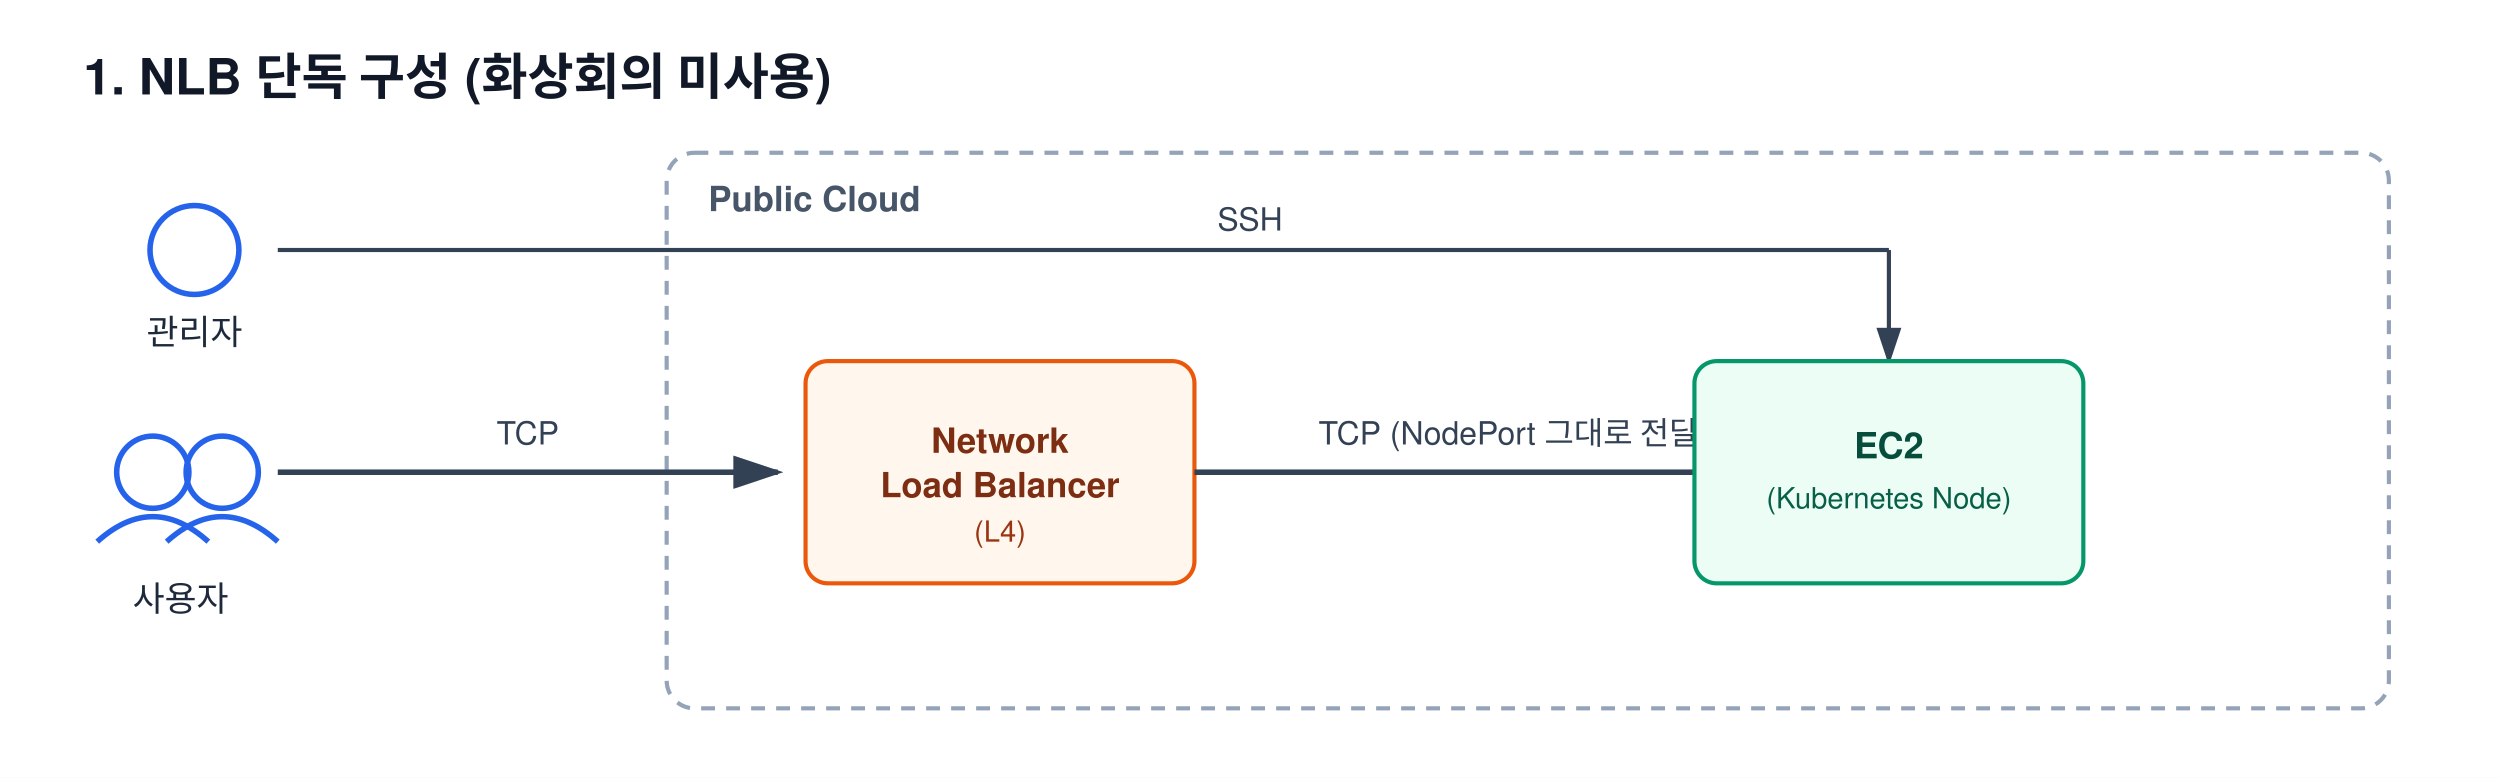
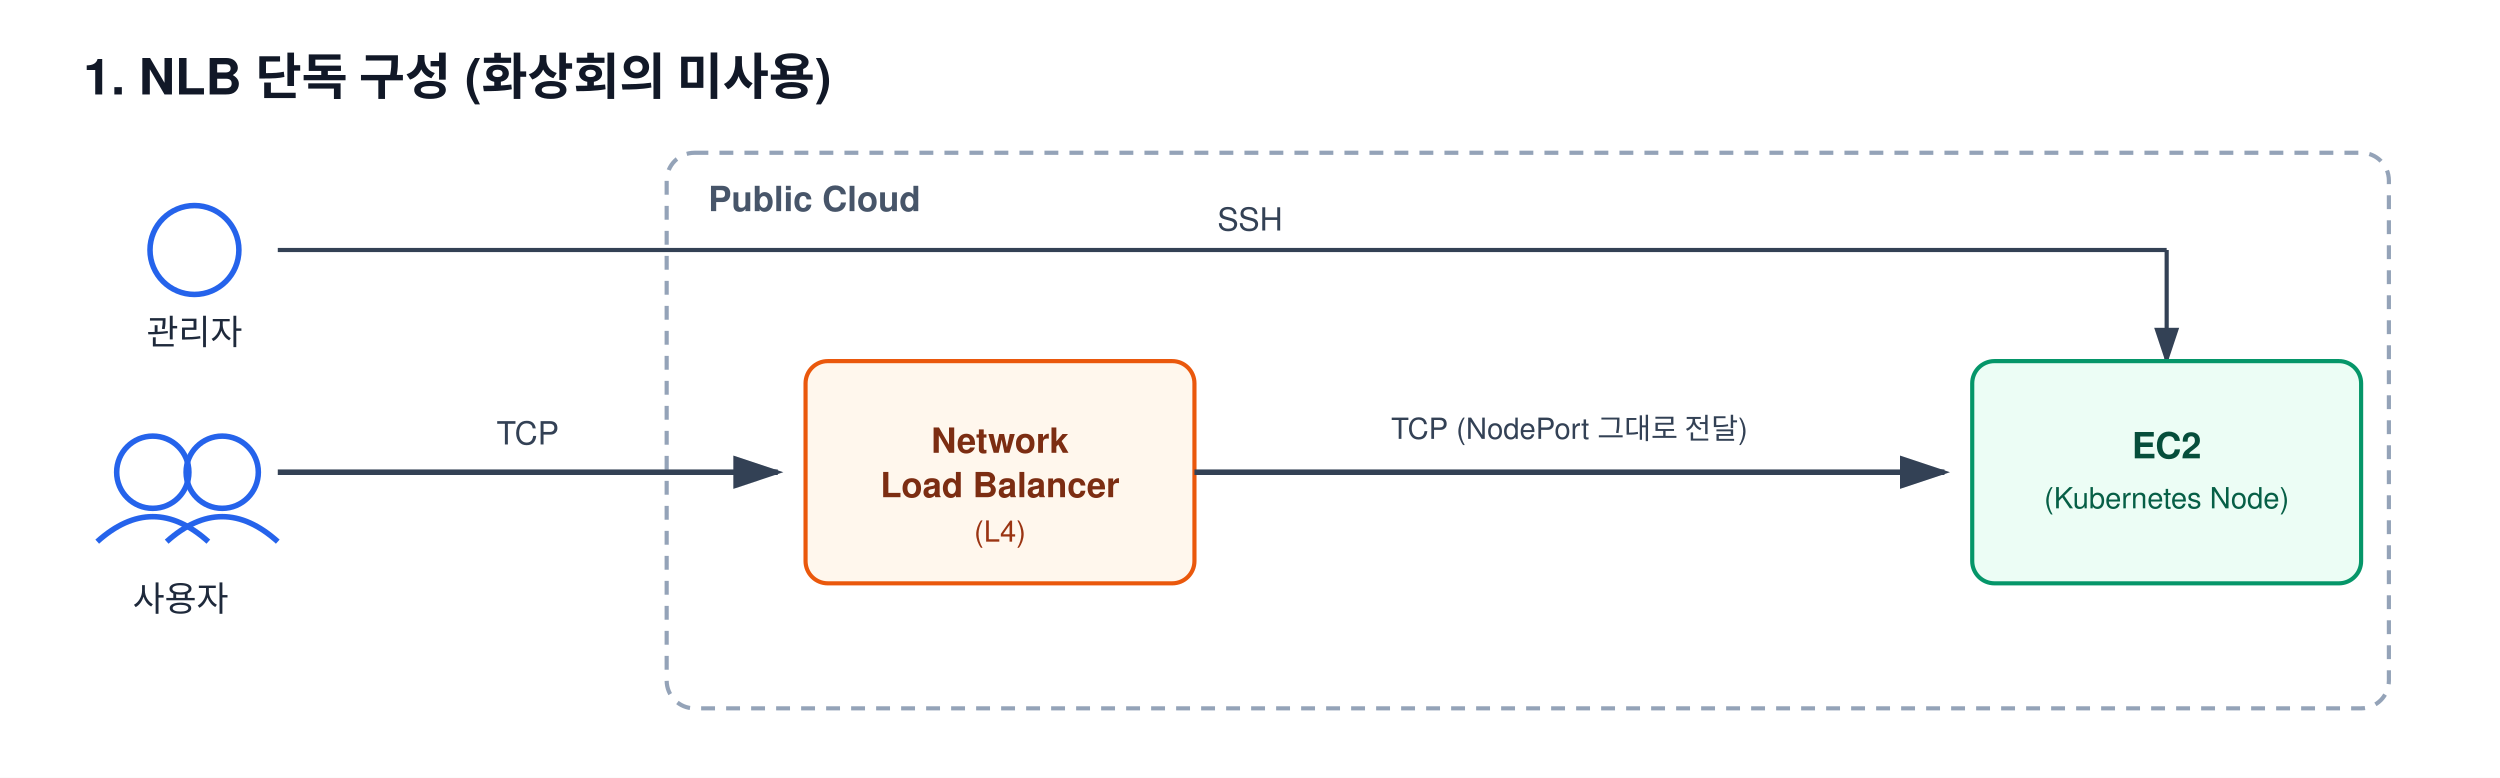
<svg xmlns="http://www.w3.org/2000/svg" viewBox="0 0 900 280" font-family="'Segoe UI', Helvetica, Arial, sans-serif">
  <rect width="900" height="280" fill="#ffffff" />
  <text x="30" y="34" font-size="18" font-weight="bold" fill="#111827">1. NLB 단독 구성 (화상회의 미사용)</text>
  <rect x="240" y="55" width="620" height="200" rx="10" fill="#ffffff" stroke="#94a3b8" stroke-width="1.5" stroke-dasharray="5 4" />
  <text x="255" y="76" font-size="12.5" font-weight="bold" fill="#475569">Public Cloud</text>
  <circle cx="70" cy="90" r="16" fill="none" stroke="#2563eb" stroke-width="2" />
  <text x="70" y="124" text-anchor="middle" font-size="12.5" fill="#1e293b">관리자</text>
-   <line x1="100" y1="90" x2="680" y2="90" stroke="#334155" stroke-width="1.5" />
+   <line x1="100" y1="90" x2="780" y2="90" stroke="#334155" stroke-width="1.5" />
  <text x="450" y="83" text-anchor="middle" font-size="11.5" fill="#334155">SSH</text>
-   <line x1="680" y1="90" x2="680" y2="130" stroke="#334155" stroke-width="1.5" marker-end="url(#a1)" />
+   <line x1="780" y1="90" x2="780" y2="130" stroke="#334155" stroke-width="1.5" marker-end="url(#a1)" />
  <circle cx="55" cy="170" r="13" fill="none" stroke="#2563eb" stroke-width="2" />
  <path d="M35,195 q20,-18 40,0" fill="none" stroke="#2563eb" stroke-width="2" />
  <circle cx="80" cy="170" r="13" fill="none" stroke="#2563eb" stroke-width="2" />
  <path d="M60,195 q20,-18 40,0" fill="none" stroke="#2563eb" stroke-width="2" />
  <text x="65" y="220" text-anchor="middle" font-size="12.5" fill="#1e293b">사용자</text>
  <line x1="100" y1="170" x2="280" y2="170" stroke="#334155" stroke-width="2" marker-end="url(#a1)" />
  <text x="190" y="160" text-anchor="middle" font-size="11.5" fill="#334155">TCP</text>
  <rect x="290" y="130" width="140" height="80" rx="8" fill="#fff7ed" stroke="#ea580c" stroke-width="1.5" />
  <text x="360" y="163" text-anchor="middle" font-size="12.5" font-weight="bold" fill="#7c2d12">Network</text>
  <text x="360" y="179" text-anchor="middle" font-size="12.5" font-weight="bold" fill="#7c2d12">Load Balancer</text>
  <text x="360" y="195" text-anchor="middle" font-size="10.5" fill="#9a3412">(L4)</text>
-   <line x1="430" y1="170" x2="660" y2="170" stroke="#334155" stroke-width="2" marker-end="url(#a1)" />
-   <text x="545" y="160" text-anchor="middle" font-size="11.5" fill="#334155">TCP (NodePort 그대로 전달)</text>
-   <rect x="610" y="130" width="140" height="80" rx="8" fill="#ecfdf5" stroke="#059669" stroke-width="1.5" />
-   <text x="680" y="165" text-anchor="middle" font-size="13" font-weight="bold" fill="#064e3b">EC2</text>
-   <text x="680" y="183" text-anchor="middle" font-size="10.5" fill="#065f46">(Kubernetes Node)</text>
+   <line x1="430" y1="170" x2="700" y2="170" stroke="#334155" stroke-width="2" marker-end="url(#a1)" />
+   <text x="565" y="158" text-anchor="middle" font-size="10.5" fill="#334155">TCP (NodePort 그대로 전달)</text>
+   <rect x="710" y="130" width="140" height="80" rx="8" fill="#ecfdf5" stroke="#059669" stroke-width="1.5" />
+   <text x="780" y="165" text-anchor="middle" font-size="13" font-weight="bold" fill="#064e3b">EC2</text>
+   <text x="780" y="183" text-anchor="middle" font-size="10.5" fill="#065f46">(Kubernetes Node)</text>
  <defs>
    <marker id="a1" markerWidth="10" markerHeight="10" refX="8" refY="3" orient="auto" markerUnits="strokeWidth">
      <path d="M0,0 L0,6 L9,3 z" fill="#334155" />
    </marker>
  </defs>
</svg>
